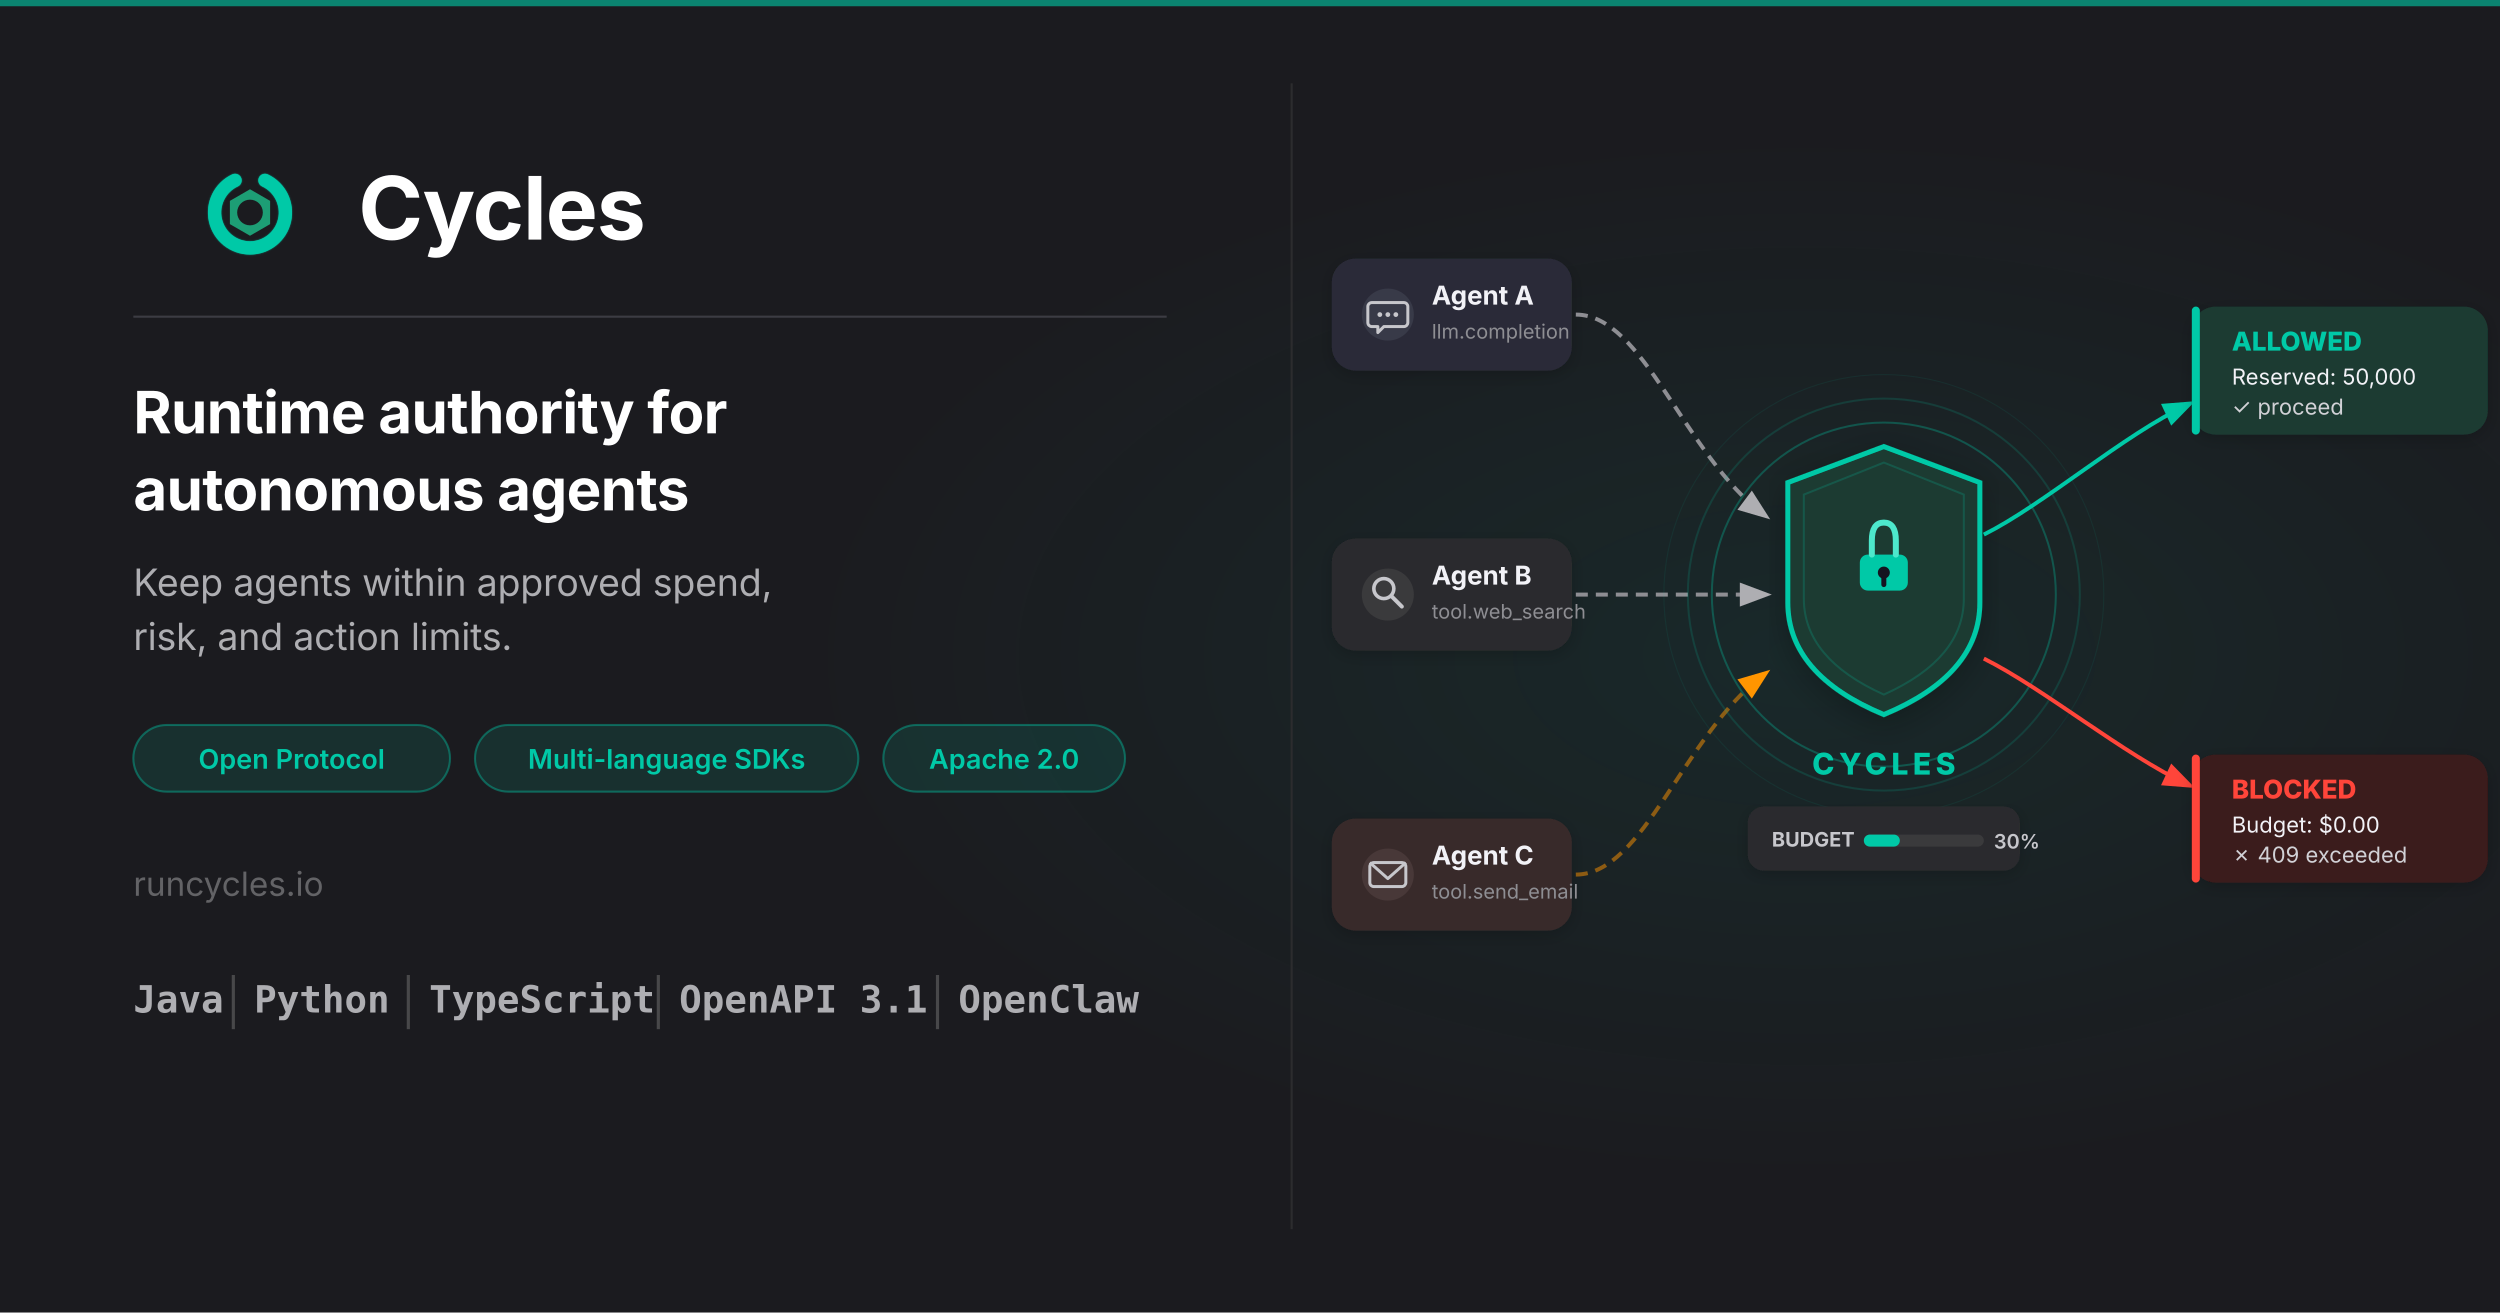
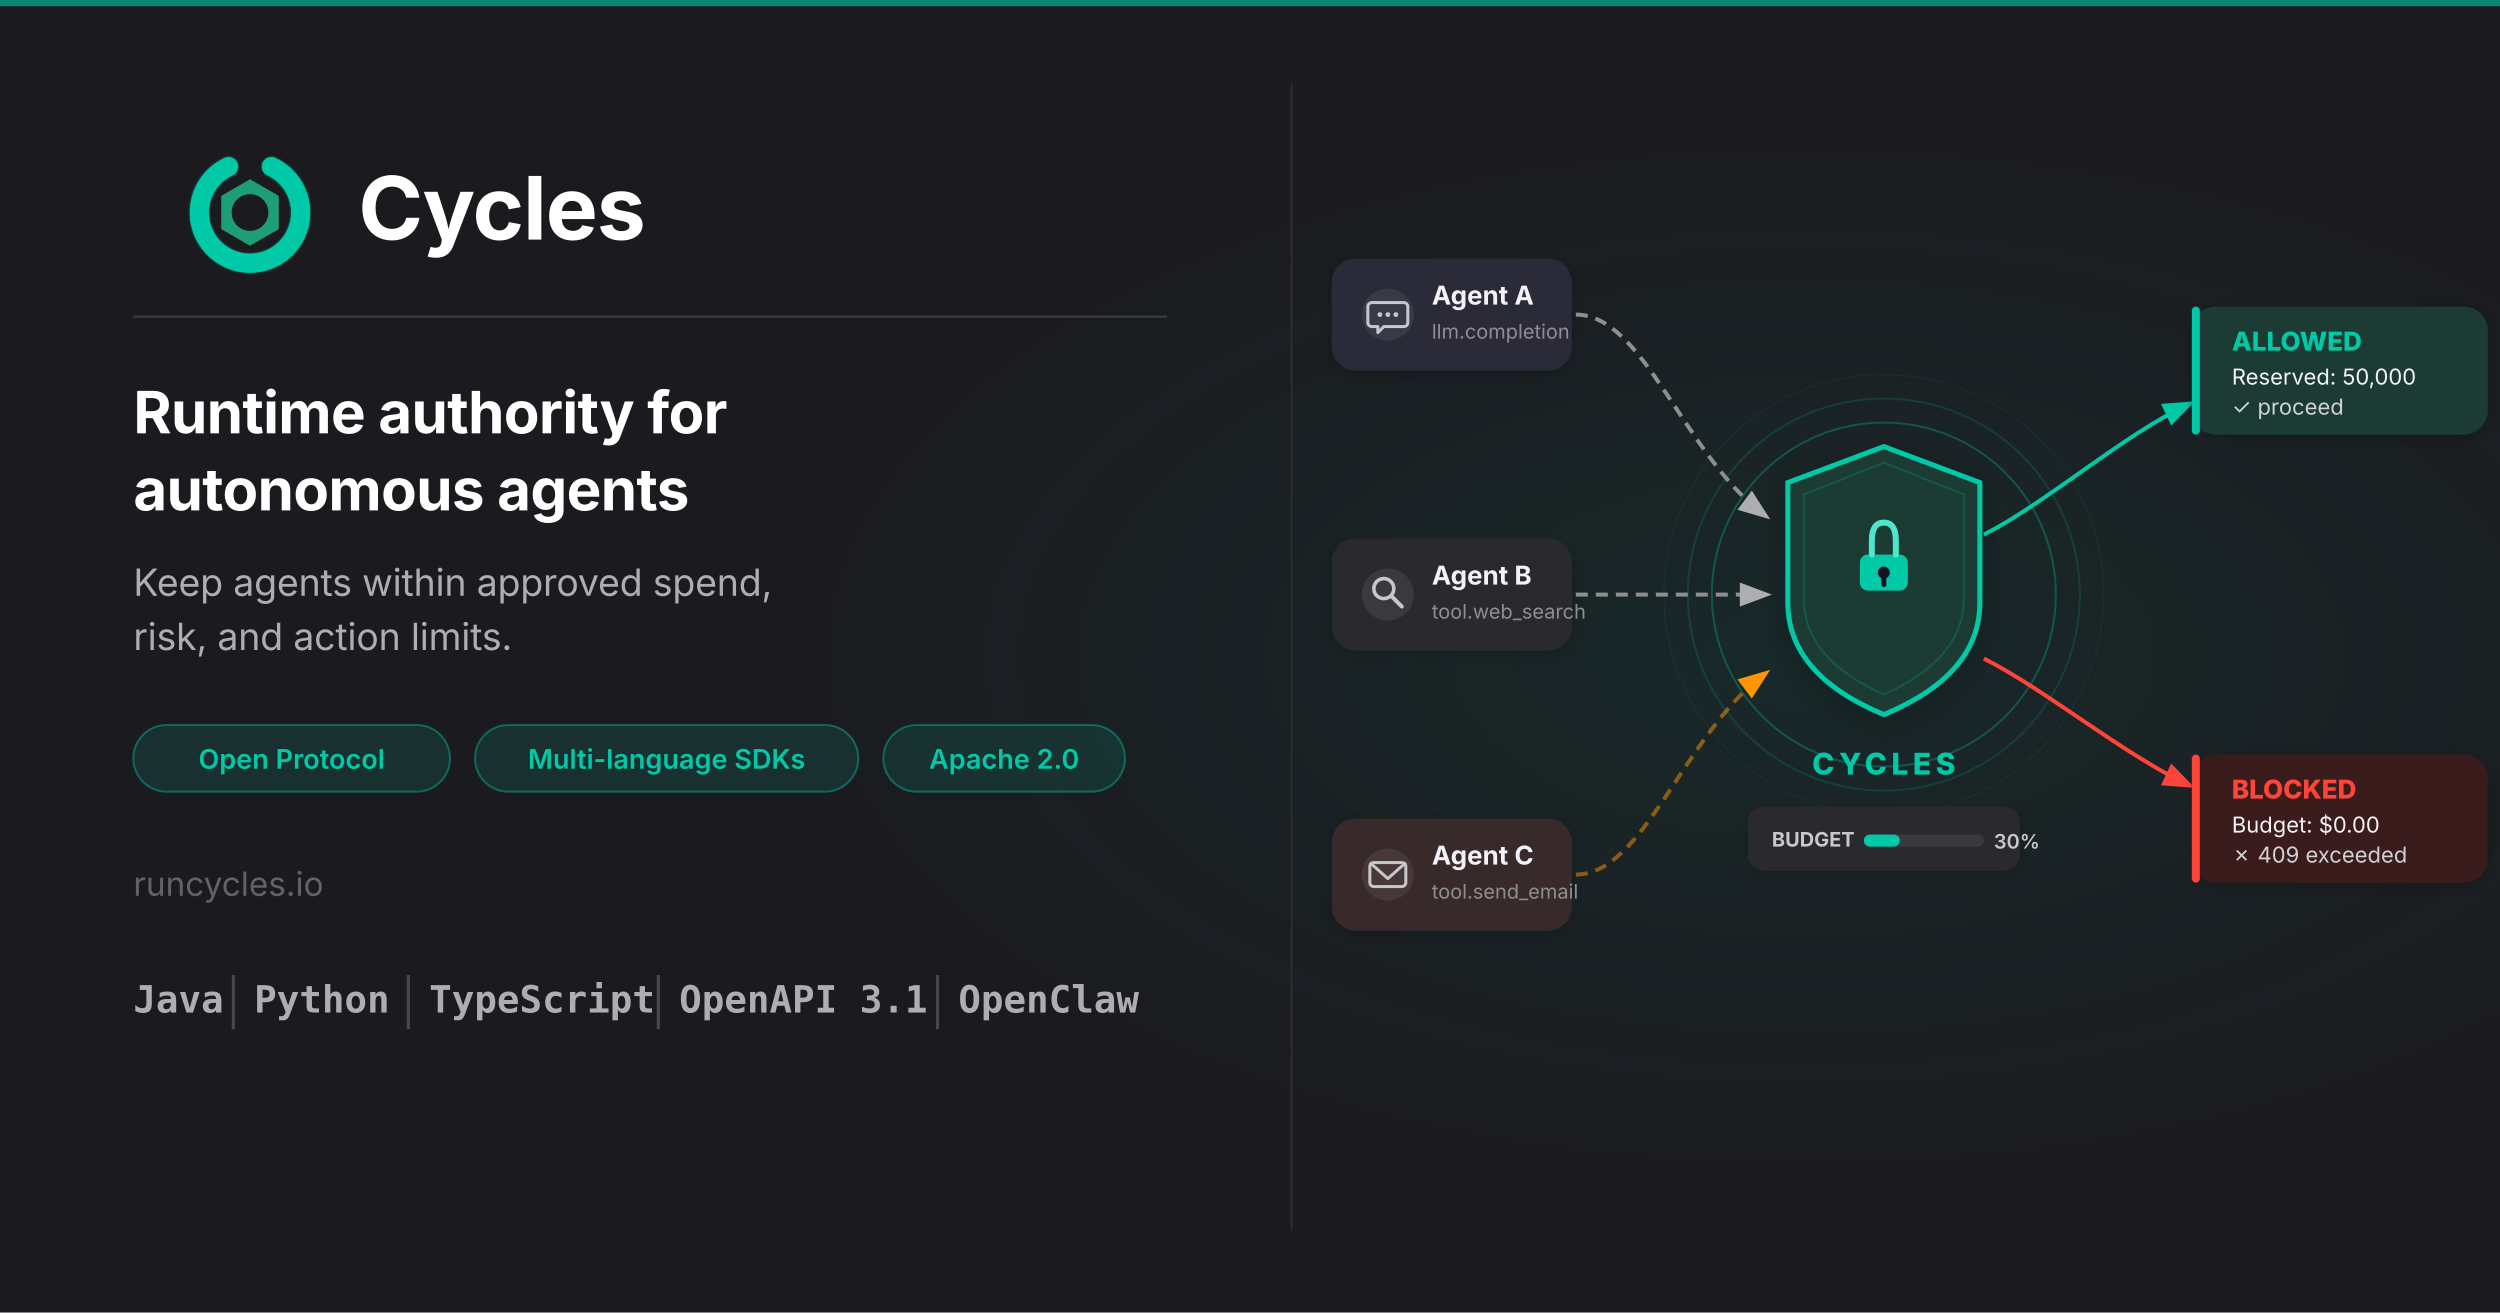
<svg xmlns="http://www.w3.org/2000/svg" viewBox="0 0 1200 630" width="1200" height="630">
  <defs>
    <filter id="og-glow" x="-30%" y="-30%" width="160%" height="160%">
      <feGaussianBlur stdDeviation="5" result="blur" />
      <feMerge>
        <feMergeNode in="blur" />
        <feMergeNode in="SourceGraphic" />
      </feMerge>
    </filter>
    <filter id="og-shadow" x="-10%" y="-10%" width="120%" height="140%">
      <feDropShadow dx="0" dy="2" stdDeviation="4" flood-color="#00000030" />
    </filter>
    <filter id="og-shadow-lg" x="-10%" y="-10%" width="120%" height="150%">
      <feDropShadow dx="0" dy="4" stdDeviation="8" flood-color="#00000040" />
    </filter>
    <marker id="og-teal" markerWidth="8" markerHeight="8" refX="6" refY="3" orient="auto">
      <path d="M0,0 L0,6 L8,3 z" fill="#00C9A7" />
    </marker>
    <marker id="og-red" markerWidth="8" markerHeight="8" refX="6" refY="3" orient="auto">
      <path d="M0,0 L0,6 L8,3 z" fill="#FF453A" />
    </marker>
    <marker id="og-gray" markerWidth="8" markerHeight="8" refX="6" refY="3" orient="auto">
      <path d="M0,0 L0,6 L8,3 z" fill="#AEAEB2" />
    </marker>
    <marker id="og-orange" markerWidth="8" markerHeight="8" refX="6" refY="3" orient="auto">
      <path d="M0,0 L0,6 L8,3 z" fill="#FF9500" />
    </marker>
    <radialGradient id="bg-glow" cx="72%" cy="50%" r="40%">
      <stop offset="0%" stop-color="#00C9A7" stop-opacity="0.08" />
      <stop offset="100%" stop-color="#00C9A7" stop-opacity="0" />
    </radialGradient>
  </defs>
  <rect width="1200" height="630" fill="#1B1B1F" />
  <rect width="1200" height="630" fill="url(#bg-glow)" />
  <rect x="0" y="0" width="1200" height="3" fill="#00C9A7" opacity="0.6" />
-   <g transform="translate(120, 102) scale(0.10625) translate(-256, -256)">
-     <path d="M 323.6 111.0 A 160 160 0 1 1 188.4 111.0" fill="none" stroke="#00C9A7" stroke-width="60" stroke-linecap="round" filter="url(#og-glow)" />
-     <path fill-rule="evenodd" fill="#1D9E75" d="M 256,151 L 346.9,203.5 L 346.9,308.5 L 256,361 L 165.1,308.5 L 165.1,203.5 Z          M 314,256 A 58,58 0 1 1 198,256 A 58,58 0 1 1 314,256 Z" />
+   <g transform="translate(120, 102) scale(0.125) translate(-256, -256)">
+     <path d="M 338.2 79.7 A 194.6 194.6 0 1 1 173.8 79.7" fill="none" stroke="#00C9A7" stroke-width="73" stroke-linecap="round" filter="url(#og-glow)" />
+     <path fill-rule="evenodd" fill="#1D9E75" d="M 256,128.3 L 366.5,192.2 L 366.5,319.8 L 256,383.7 L 145.5,319.8 L 145.5,192.2 Z          M 326.5,256 A 70.5,70.5 0 1 1 185.5,256 A 70.5,70.5 0 1 1 326.5,256 Z" />
  </g>
  <text x="172" y="115" font-size="42" font-weight="700" fill="#FFFFFF" font-family="-apple-system, BlinkMacSystemFont, 'Segoe UI', sans-serif" letter-spacing="-0.5">Cycles</text>
  <line x1="64" y1="152" x2="560" y2="152" stroke="#3C3C43" stroke-width="1" />
  <text x="64" y="208" font-size="28" font-weight="700" fill="#FFFFFF" font-family="-apple-system, BlinkMacSystemFont, 'Segoe UI', sans-serif" letter-spacing="-0.3">Runtime authority for</text>
  <text x="64" y="245" font-size="28" font-weight="700" fill="#FFFFFF" font-family="-apple-system, BlinkMacSystemFont, 'Segoe UI', sans-serif" letter-spacing="-0.3">autonomous agents</text>
  <text x="64" y="286" font-size="18" fill="#AEAEB2" font-family="-apple-system, BlinkMacSystemFont, 'Segoe UI', sans-serif" letter-spacing="-0.1">Keep agents within approved spend,</text>
  <text x="64" y="312" font-size="18" fill="#AEAEB2" font-family="-apple-system, BlinkMacSystemFont, 'Segoe UI', sans-serif" letter-spacing="-0.1">risk, and action limits.</text>
  <rect x="64" y="348" width="152" height="32" rx="16" fill="#00C9A7" fill-opacity="0.12" stroke="#00C9A7" stroke-width="1" stroke-opacity="0.4" />
  <text x="140" y="369" text-anchor="middle" font-size="13" font-weight="600" fill="#00C9A7" font-family="-apple-system, BlinkMacSystemFont, sans-serif">Open Protocol</text>
  <rect x="228" y="348" width="184" height="32" rx="16" fill="#00C9A7" fill-opacity="0.12" stroke="#00C9A7" stroke-width="1" stroke-opacity="0.4" />
  <text x="320" y="369" text-anchor="middle" font-size="13" font-weight="600" fill="#00C9A7" font-family="-apple-system, BlinkMacSystemFont, sans-serif">Multi-language SDKs</text>
  <rect x="424" y="348" width="116" height="32" rx="16" fill="#00C9A7" fill-opacity="0.12" stroke="#00C9A7" stroke-width="1" stroke-opacity="0.4" />
  <text x="482" y="369" text-anchor="middle" font-size="13" font-weight="600" fill="#00C9A7" font-family="-apple-system, BlinkMacSystemFont, sans-serif">Apache 2.0</text>
  <text x="64" y="430" font-size="16" fill="#636366" font-family="-apple-system, BlinkMacSystemFont, sans-serif">runcycles.io</text>
  <text x="64" y="486" font-size="18" font-weight="700" fill="#AEAEB2" font-family="ui-monospace, 'Menlo', monospace">Java</text>
  <line x1="112" y1="468" x2="112" y2="494" stroke="#48484A" stroke-width="1.5" />
  <text x="122" y="486" font-size="18" font-weight="700" fill="#AEAEB2" font-family="ui-monospace, monospace">Python</text>
  <line x1="196" y1="468" x2="196" y2="494" stroke="#48484A" stroke-width="1.5" />
  <text x="206" y="486" font-size="18" font-weight="700" fill="#AEAEB2" font-family="ui-monospace, monospace">TypeScript</text>
  <line x1="316" y1="468" x2="316" y2="494" stroke="#48484A" stroke-width="1.5" />
  <text x="326" y="486" font-size="18" font-weight="700" fill="#AEAEB2" font-family="ui-monospace, monospace">OpenAPI 3.1</text>
  <line x1="450" y1="468" x2="450" y2="494" stroke="#48484A" stroke-width="1.5" />
  <text x="460" y="486" font-size="18" font-weight="700" fill="#AEAEB2" font-family="ui-monospace, monospace">OpenClaw</text>
  <line x1="620" y1="40" x2="620" y2="590" stroke="#2C2C2E" stroke-width="1" />
  <g transform="translate(622, 55) scale(0.96)">
    <rect x="18" y="72" width="120" height="56" rx="12" fill="#2A2C38" filter="url(#og-shadow)" />
    <circle cx="46" cy="100" r="13" fill="#383A48" />
    <path d="M38 94 h16 a2 2 0 0 1 2 2 v8 a2 2 0 0 1-2 2 h-10 l-3 3 v-3 h-3 a2 2 0 0 1-2-2 v-8 a2 2 0 0 1 2-2 z" fill="none" stroke="#C7C7CC" stroke-width="1.5" stroke-linejoin="round" />
    <circle cx="42" cy="100" r="1.2" fill="#C7C7CC" />
    <circle cx="46" cy="100" r="1.2" fill="#C7C7CC" />
    <circle cx="50" cy="100" r="1.2" fill="#C7C7CC" />
    <text x="68" y="95" font-size="13" font-weight="700" fill="#F2F2F7" font-family="-apple-system,system-ui,sans-serif">Agent A</text>
    <text x="68" y="112" font-size="10" fill="#8E8E93" font-family="-apple-system,system-ui,sans-serif">llm.completion</text>
    <rect x="18" y="212" width="120" height="56" rx="12" fill="#2C2C2E" filter="url(#og-shadow)" />
    <circle cx="46" cy="240" r="13" fill="#3A3A3C" />
    <circle cx="44" cy="237" r="5" fill="none" stroke="#C7C7CC" stroke-width="1.8" />
    <line x1="48" y1="241" x2="53" y2="246" stroke="#C7C7CC" stroke-width="2" stroke-linecap="round" />
    <text x="68" y="235" font-size="13" font-weight="700" fill="#F2F2F7" font-family="-apple-system,system-ui,sans-serif">Agent B</text>
    <text x="68" y="252" font-size="10" fill="#8E8E93" font-family="-apple-system,system-ui,sans-serif">tool.web_search</text>
    <rect x="18" y="352" width="120" height="56" rx="12" fill="#382A2A" filter="url(#og-shadow)" />
    <circle cx="46" cy="380" r="13" fill="#483838" />
    <rect x="37" y="374" width="18" height="12" rx="2" fill="none" stroke="#C7C7CC" stroke-width="1.5" />
    <polyline points="37,374 46,382 55,374" fill="none" stroke="#C7C7CC" stroke-width="1.5" stroke-linejoin="round" />
    <text x="68" y="375" font-size="13" font-weight="700" fill="#F2F2F7" font-family="-apple-system,system-ui,sans-serif">Agent C</text>
    <text x="68" y="392" font-size="10" fill="#8E8E93" font-family="-apple-system,system-ui,sans-serif">tool.send_email</text>
    <path d="M140 100 C174 100, 194 170, 234 200" fill="none" stroke="#8E8E93" stroke-width="2" stroke-dasharray="6 4" marker-end="url(#og-gray)" />
    <path d="M140 240 C184 240, 204 240, 234 240" fill="none" stroke="#8E8E93" stroke-width="2" stroke-dasharray="6 4" marker-end="url(#og-gray)" />
    <path d="M140 380 C174 380, 194 310, 234 280" fill="none" stroke="#FF9500" stroke-width="2" stroke-opacity="0.5" stroke-dasharray="6 4" marker-end="url(#og-orange)" />
    <circle cx="294" cy="240" r="86" fill="none" stroke="#00C9A7" stroke-width="1" opacity="0.30" />
    <circle cx="294" cy="240" r="98" fill="none" stroke="#00C9A7" stroke-width="1" opacity="0.16" />
    <circle cx="294" cy="240" r="110" fill="none" stroke="#00C9A7" stroke-width="0.5" opacity="0.08" />
    <path d="M294 166 L342 184 L342 244 Q342 280 294 300 Q246 280 246 244 L246 184 Z" fill="#1A3A32" stroke="#00C9A7" stroke-width="2.5" filter="url(#og-shadow-lg)" />
    <path d="M294 174 L334 190 L334 242 Q334 272 294 290 Q254 272 254 242 L254 190 Z" fill="none" stroke="#00C9A7" stroke-width="1" opacity="0.2" />
    <rect x="282" y="220" width="24" height="18" rx="4" fill="#00C9A7" />
    <path d="M288 220 L288 213 Q288 204 294 204 Q300 204 300 213 L300 220" fill="none" stroke="#4DE8CC" stroke-width="3" stroke-linecap="round" />
    <circle cx="294" cy="229" r="3" fill="#141420" />
    <line x1="294" y1="231" x2="294" y2="235" stroke="#141420" stroke-width="2.5" stroke-linecap="round" />
    <text x="294" y="330" text-anchor="middle" font-size="15" font-weight="800" fill="#00C9A7" font-family="-apple-system,system-ui,sans-serif" letter-spacing="0.15em">CYCLES</text>
    <rect x="226" y="346" width="136" height="32" rx="8" fill="#2C2C2E" filter="url(#og-shadow)" />
    <text x="238" y="366" font-size="10" font-weight="700" fill="#C7C7CC" font-family="-apple-system,system-ui,sans-serif">BUDGET</text>
    <rect x="284" y="360" width="60" height="6" rx="3" fill="#3A3A3C" />
    <rect x="284" y="360" width="18" height="6" rx="3" fill="#00C9A7" />
    <text x="349" y="367" font-size="10" fill="#C7C7CC" font-family="-apple-system,system-ui,sans-serif" font-weight="600">30%</text>
    <path d="M344 210 C374 195, 414 160, 446 145" fill="none" stroke="#00C9A7" stroke-width="2" marker-end="url(#og-teal)" />
    <rect x="448" y="96" width="148" height="64" rx="12" fill="#1A3A32" filter="url(#og-shadow)" />
    <rect x="448" y="96" width="4" height="64" rx="2" fill="#00C9A7" />
    <text x="468" y="118" font-size="13" font-weight="800" fill="#00C9A7" font-family="-apple-system,system-ui,sans-serif">ALLOWED</text>
    <text x="468" y="135" font-size="11" fill="#F2F2F7" font-family="-apple-system,system-ui,sans-serif">Reserved: 50,000</text>
    <text x="468" y="150" font-size="11" fill="#D1D1D6" font-family="-apple-system,system-ui,sans-serif">✓ proceed</text>
    <path d="M344 272 C374 287, 414 320, 446 335" fill="none" stroke="#FF453A" stroke-width="2" marker-end="url(#og-red)" />
    <rect x="448" y="320" width="148" height="64" rx="12" fill="#3A1A1A" filter="url(#og-shadow)" />
    <rect x="448" y="320" width="4" height="64" rx="2" fill="#FF453A" />
    <text x="468" y="342" font-size="13" font-weight="800" fill="#FF453A" font-family="-apple-system,system-ui,sans-serif">BLOCKED</text>
    <text x="468" y="359" font-size="11" fill="#F2F2F7" font-family="-apple-system,system-ui,sans-serif">Budget: $0.00</text>
    <text x="468" y="374" font-size="11" fill="#D1D1D6" font-family="-apple-system,system-ui,sans-serif">✗ 409 exceeded</text>
  </g>
</svg>
